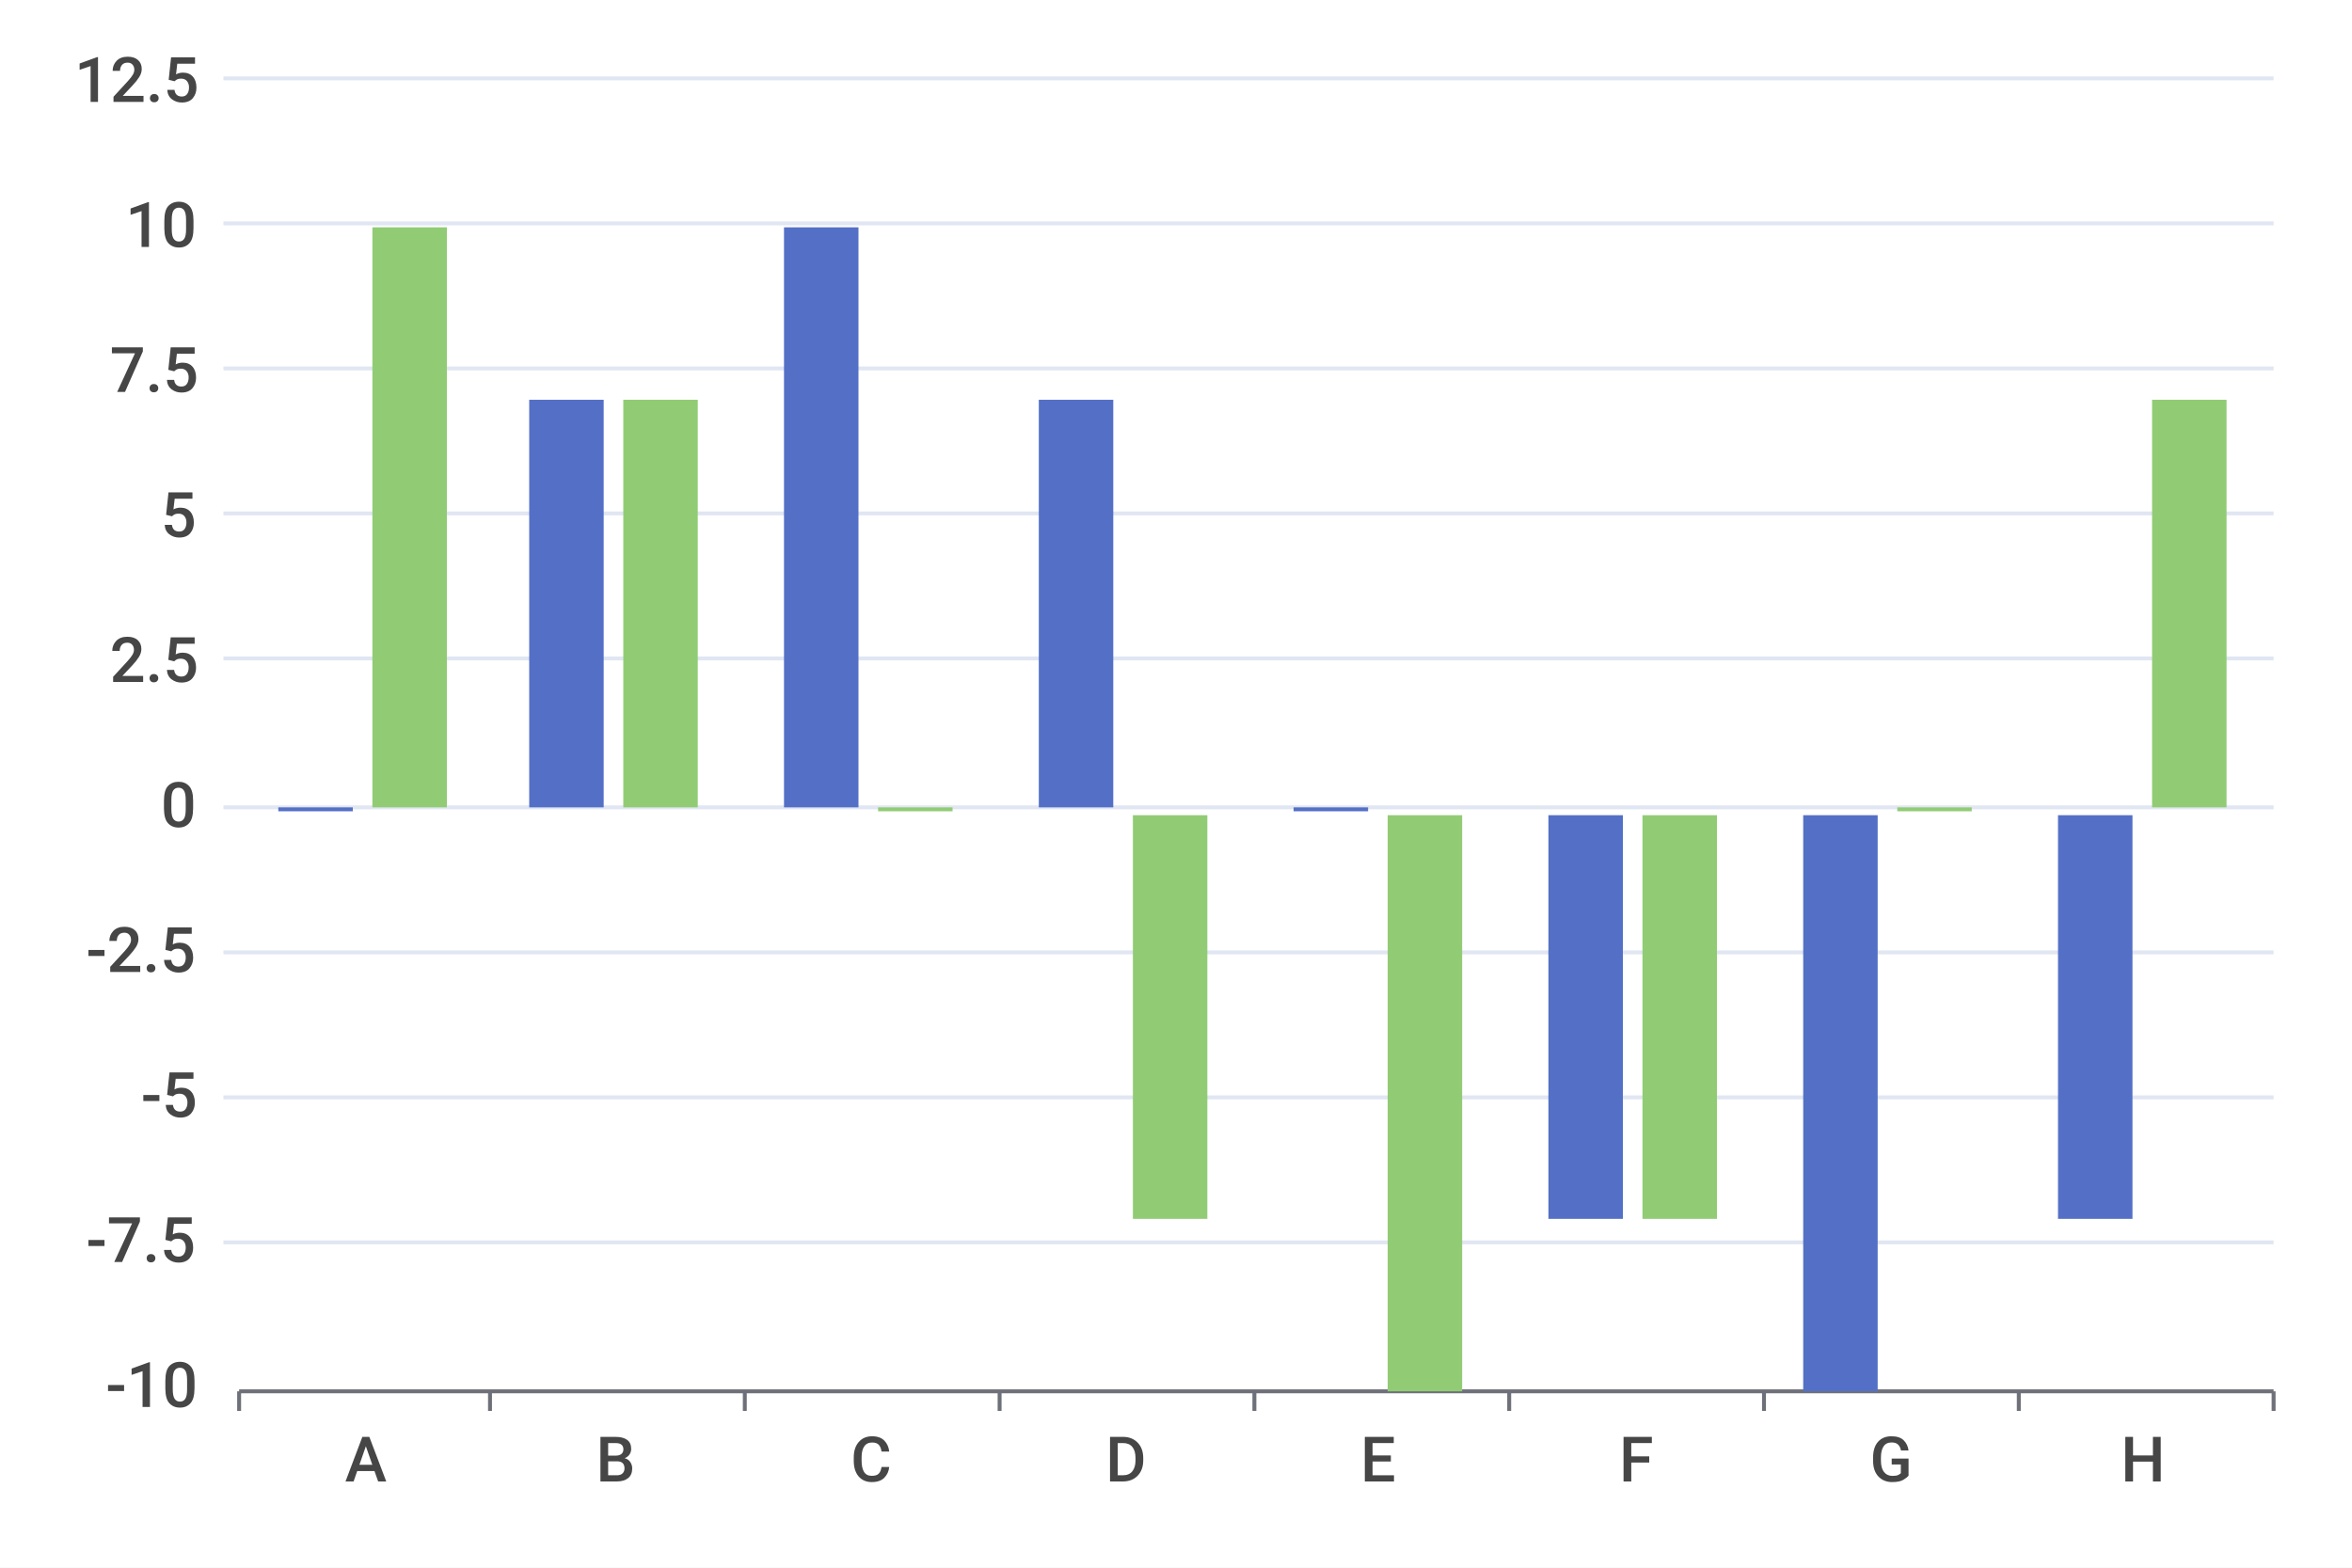
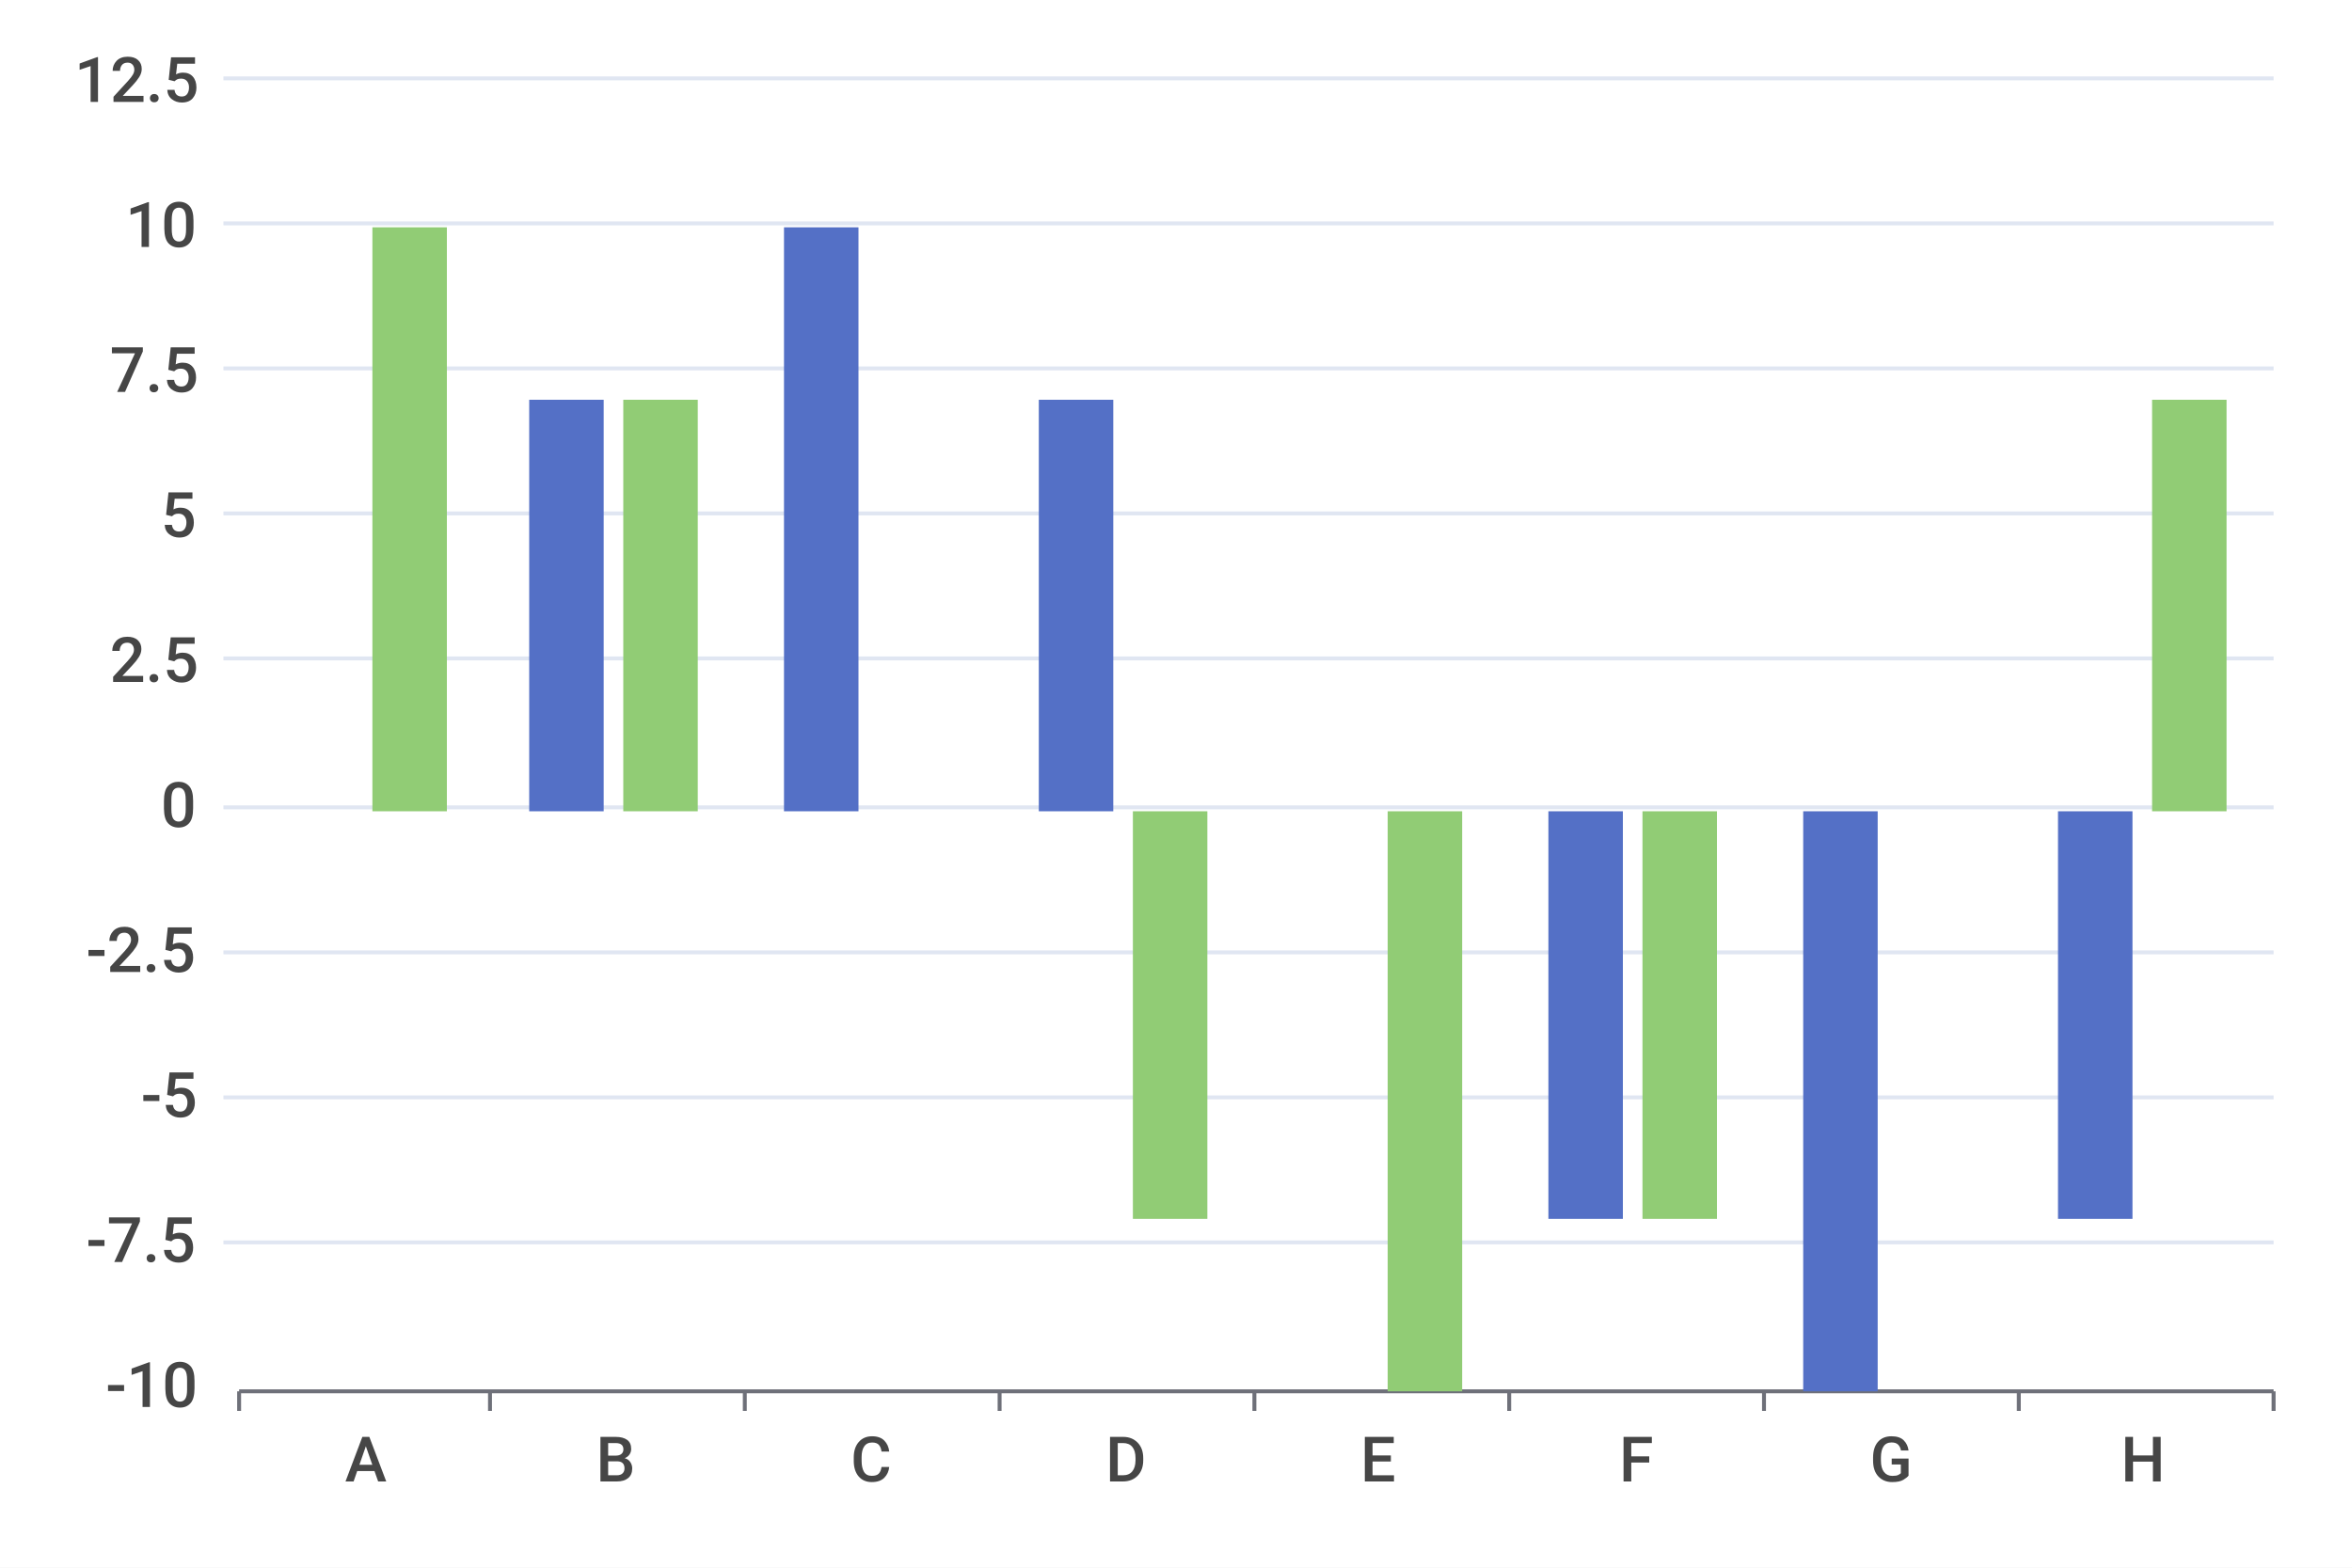
<svg xmlns="http://www.w3.org/2000/svg" viewBox="0 0 600 400">
  <path d="M 0 0 L 600 0 L 600 400 L 0 400 L 0 0" style="stroke:none;fill:white" />
  <text x="19" y="26" style="stroke:none;fill:rgb(70,70,70);font-size:16px;font-family:'Roboto Medium',sans-serif">12.5</text>
  <text x="32" y="63" style="stroke:none;fill:rgb(70,70,70);font-size:16px;font-family:'Roboto Medium',sans-serif">10</text>
  <text x="28" y="100" style="stroke:none;fill:rgb(70,70,70);font-size:16px;font-family:'Roboto Medium',sans-serif">7.5</text>
  <text x="41" y="137" style="stroke:none;fill:rgb(70,70,70);font-size:16px;font-family:'Roboto Medium',sans-serif">5</text>
  <text x="28" y="174" style="stroke:none;fill:rgb(70,70,70);font-size:16px;font-family:'Roboto Medium',sans-serif">2.5</text>
  <text x="41" y="211" style="stroke:none;fill:rgb(70,70,70);font-size:16px;font-family:'Roboto Medium',sans-serif">0</text>
  <text x="22" y="248" style="stroke:none;fill:rgb(70,70,70);font-size:16px;font-family:'Roboto Medium',sans-serif">-2.5</text>
  <text x="36" y="285" style="stroke:none;fill:rgb(70,70,70);font-size:16px;font-family:'Roboto Medium',sans-serif">-5</text>
  <text x="22" y="322" style="stroke:none;fill:rgb(70,70,70);font-size:16px;font-family:'Roboto Medium',sans-serif">-7.5</text>
  <text x="27" y="359" style="stroke:none;fill:rgb(70,70,70);font-size:16px;font-family:'Roboto Medium',sans-serif">-10</text>
  <path d="M 57 20 L 580 20" style="stroke-width:1;stroke:rgb(224,230,242);fill:none" />
  <path d="M 57 57 L 580 57" style="stroke-width:1;stroke:rgb(224,230,242);fill:none" />
  <path d="M 57 94 L 580 94" style="stroke-width:1;stroke:rgb(224,230,242);fill:none" />
  <path d="M 57 131 L 580 131" style="stroke-width:1;stroke:rgb(224,230,242);fill:none" />
  <path d="M 57 168 L 580 168" style="stroke-width:1;stroke:rgb(224,230,242);fill:none" />
  <path d="M 57 206 L 580 206" style="stroke-width:1;stroke:rgb(224,230,242);fill:none" />
  <path d="M 57 243 L 580 243" style="stroke-width:1;stroke:rgb(224,230,242);fill:none" />
  <path d="M 57 280 L 580 280" style="stroke-width:1;stroke:rgb(224,230,242);fill:none" />
  <path d="M 57 317 L 580 317" style="stroke-width:1;stroke:rgb(224,230,242);fill:none" />
  <path d="M 61 355 L 580 355" style="stroke-width:1;stroke:rgb(110,112,121);fill:none" />
  <path d="M 61 360 L 61 355" style="stroke-width:1;stroke:rgb(110,112,121);fill:none" />
  <path d="M 125 360 L 125 355" style="stroke-width:1;stroke:rgb(110,112,121);fill:none" />
  <path d="M 190 360 L 190 355" style="stroke-width:1;stroke:rgb(110,112,121);fill:none" />
  <path d="M 255 360 L 255 355" style="stroke-width:1;stroke:rgb(110,112,121);fill:none" />
  <path d="M 320 360 L 320 355" style="stroke-width:1;stroke:rgb(110,112,121);fill:none" />
  <path d="M 385 360 L 385 355" style="stroke-width:1;stroke:rgb(110,112,121);fill:none" />
  <path d="M 450 360 L 450 355" style="stroke-width:1;stroke:rgb(110,112,121);fill:none" />
  <path d="M 515 360 L 515 355" style="stroke-width:1;stroke:rgb(110,112,121);fill:none" />
  <path d="M 580 360 L 580 355" style="stroke-width:1;stroke:rgb(110,112,121);fill:none" />
  <text x="88" y="378" style="stroke:none;fill:rgb(70,70,70);font-size:16px;font-family:'Roboto Medium',sans-serif">A</text>
  <text x="152" y="378" style="stroke:none;fill:rgb(70,70,70);font-size:16px;font-family:'Roboto Medium',sans-serif">B</text>
  <text x="217" y="378" style="stroke:none;fill:rgb(70,70,70);font-size:16px;font-family:'Roboto Medium',sans-serif">C</text>
  <text x="282" y="378" style="stroke:none;fill:rgb(70,70,70);font-size:16px;font-family:'Roboto Medium',sans-serif">D</text>
  <text x="347" y="378" style="stroke:none;fill:rgb(70,70,70);font-size:16px;font-family:'Roboto Medium',sans-serif">E</text>
  <text x="413" y="378" style="stroke:none;fill:rgb(70,70,70);font-size:16px;font-family:'Roboto Medium',sans-serif">F</text>
  <text x="477" y="378" style="stroke:none;fill:rgb(70,70,70);font-size:16px;font-family:'Roboto Medium',sans-serif">G</text>
  <text x="541" y="378" style="stroke:none;fill:rgb(70,70,70);font-size:16px;font-family:'Roboto Medium',sans-serif">H</text>
-   <path d="M 71 207 L 90 207 L 90 206 L 71 206 L 71 207" style="stroke:none;fill:rgb(84,112,198)" />
-   <path d="M 135 102 L 154 102 L 154 206 L 135 206 L 135 102" style="stroke:none;fill:rgb(84,112,198)" />
-   <path d="M 200 58 L 219 58 L 219 206 L 200 206 L 200 58" style="stroke:none;fill:rgb(84,112,198)" />
-   <path d="M 265 102 L 284 102 L 284 206 L 265 206 L 265 102" style="stroke:none;fill:rgb(84,112,198)" />
-   <path d="M 330 207 L 349 207 L 349 206 L 330 206 L 330 207" style="stroke:none;fill:rgb(84,112,198)" />
-   <path d="M 395 208 L 414 208 L 414 311 L 395 311 L 395 208" style="stroke:none;fill:rgb(84,112,198)" />
-   <path d="M 460 208 L 479 208 L 479 355 L 460 355 L 460 208" style="stroke:none;fill:rgb(84,112,198)" />
-   <path d="M 525 208 L 544 208 L 544 311 L 525 311 L 525 208" style="stroke:none;fill:rgb(84,112,198)" />
-   <path d="M 95 58 L 114 58 L 114 206 L 95 206 L 95 58" style="stroke:none;fill:rgb(145,204,117)" />
-   <path d="M 159 102 L 178 102 L 178 206 L 159 206 L 159 102" style="stroke:none;fill:rgb(145,204,117)" />
-   <path d="M 224 207 L 243 207 L 243 206 L 224 206 L 224 207" style="stroke:none;fill:rgb(145,204,117)" />
-   <path d="M 289 208 L 308 208 L 308 311 L 289 311 L 289 208" style="stroke:none;fill:rgb(145,204,117)" />
-   <path d="M 354 208 L 373 208 L 373 355 L 354 355 L 354 208" style="stroke:none;fill:rgb(145,204,117)" />
-   <path d="M 419 208 L 438 208 L 438 311 L 419 311 L 419 208" style="stroke:none;fill:rgb(145,204,117)" />
-   <path d="M 484 207 L 503 207 L 503 206 L 484 206 L 484 207" style="stroke:none;fill:rgb(145,204,117)" />
-   <path d="M 549 102 L 568 102 L 568 206 L 549 206 L 549 102" style="stroke:none;fill:rgb(145,204,117)" />
+   <path d="M 135 102 L 154 102 L 154 207 L 135 207 L 135 102" style="stroke:none;fill:rgb(84,112,198)" />
+   <path d="M 200 58 L 219 58 L 219 207 L 200 207 L 200 58" style="stroke:none;fill:rgb(84,112,198)" />
+   <path d="M 265 102 L 284 102 L 284 207 L 265 207 L 265 102" style="stroke:none;fill:rgb(84,112,198)" />
+   <path d="M 395 207 L 414 207 L 414 311 L 395 311 L 395 207" style="stroke:none;fill:rgb(84,112,198)" />
+   <path d="M 460 207 L 479 207 L 479 355 L 460 355 L 460 207" style="stroke:none;fill:rgb(84,112,198)" />
+   <path d="M 525 207 L 544 207 L 544 311 L 525 311 L 525 207" style="stroke:none;fill:rgb(84,112,198)" />
+   <path d="M 95 58 L 114 58 L 114 207 L 95 207 L 95 58" style="stroke:none;fill:rgb(145,204,117)" />
+   <path d="M 159 102 L 178 102 L 178 207 L 159 207 L 159 102" style="stroke:none;fill:rgb(145,204,117)" />
+   <path d="M 289 207 L 308 207 L 308 311 L 289 311 L 289 207" style="stroke:none;fill:rgb(145,204,117)" />
+   <path d="M 354 207 L 373 207 L 373 355 L 354 355 L 354 207" style="stroke:none;fill:rgb(145,204,117)" />
+   <path d="M 419 207 L 438 207 L 438 311 L 419 311 L 419 207" style="stroke:none;fill:rgb(145,204,117)" />
+   <path d="M 549 102 L 568 102 L 568 207 L 549 207 L 549 102" style="stroke:none;fill:rgb(145,204,117)" />
</svg>
